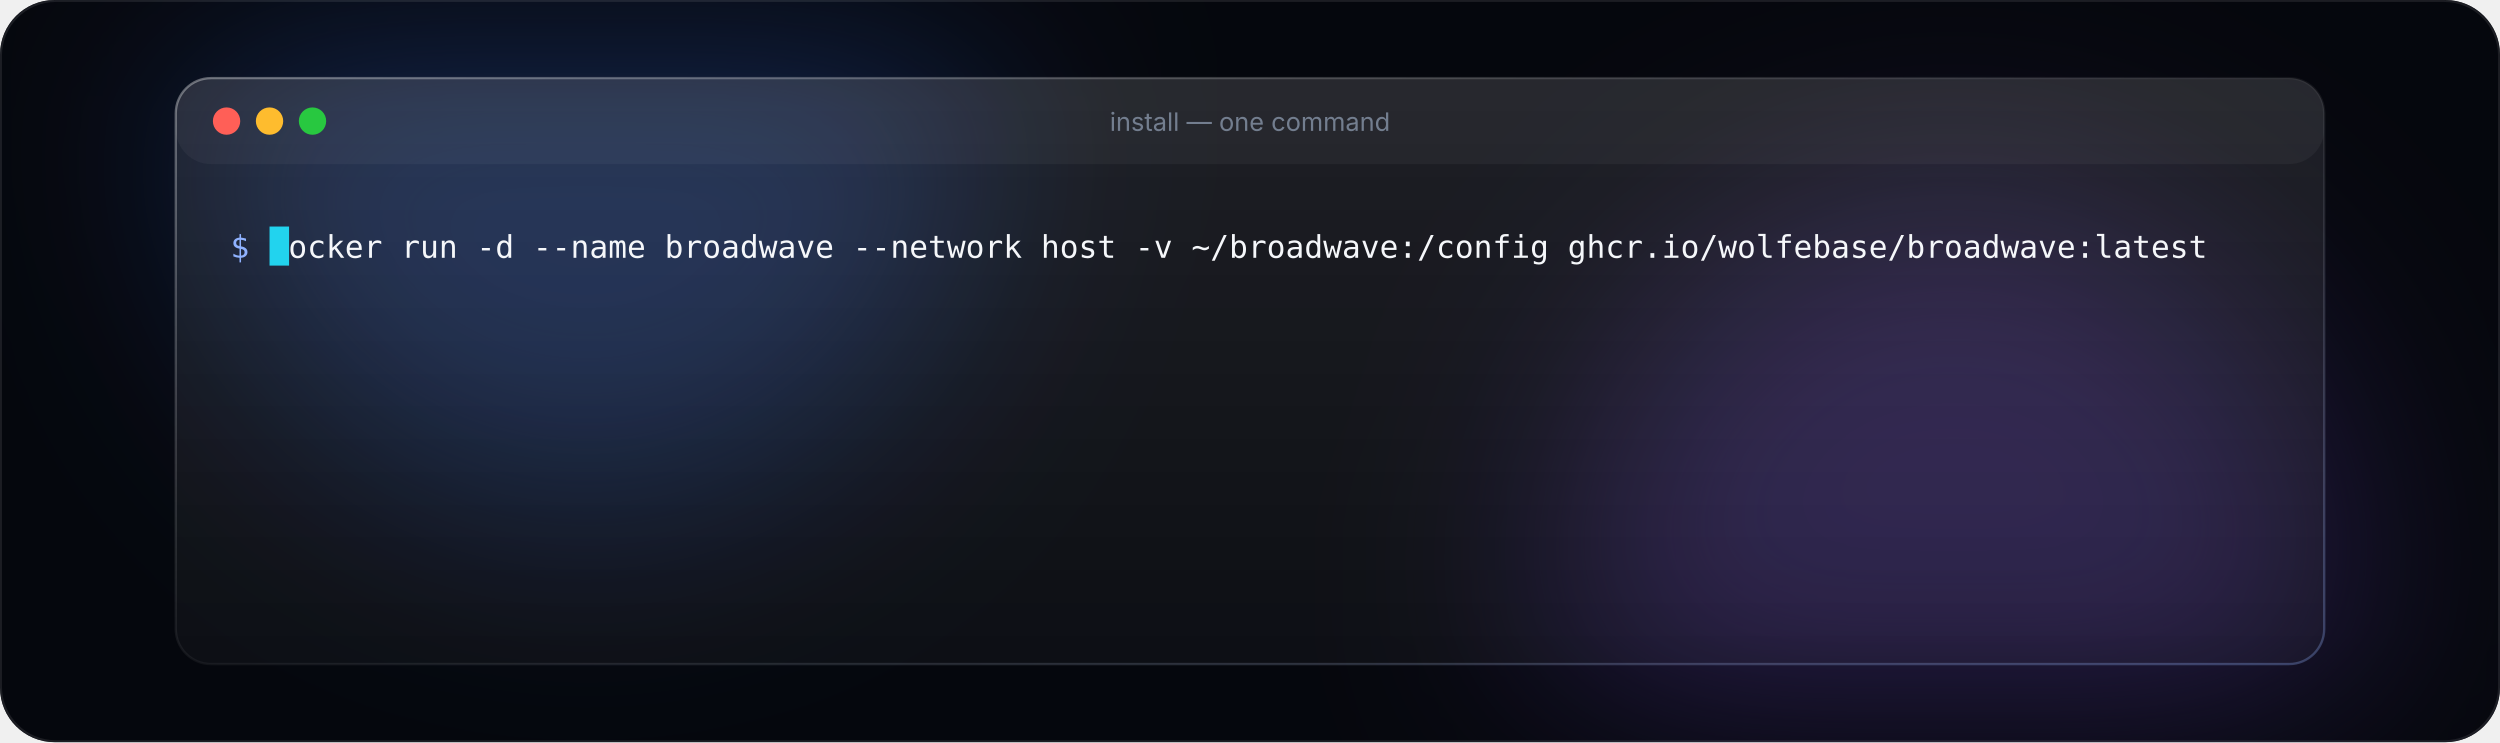
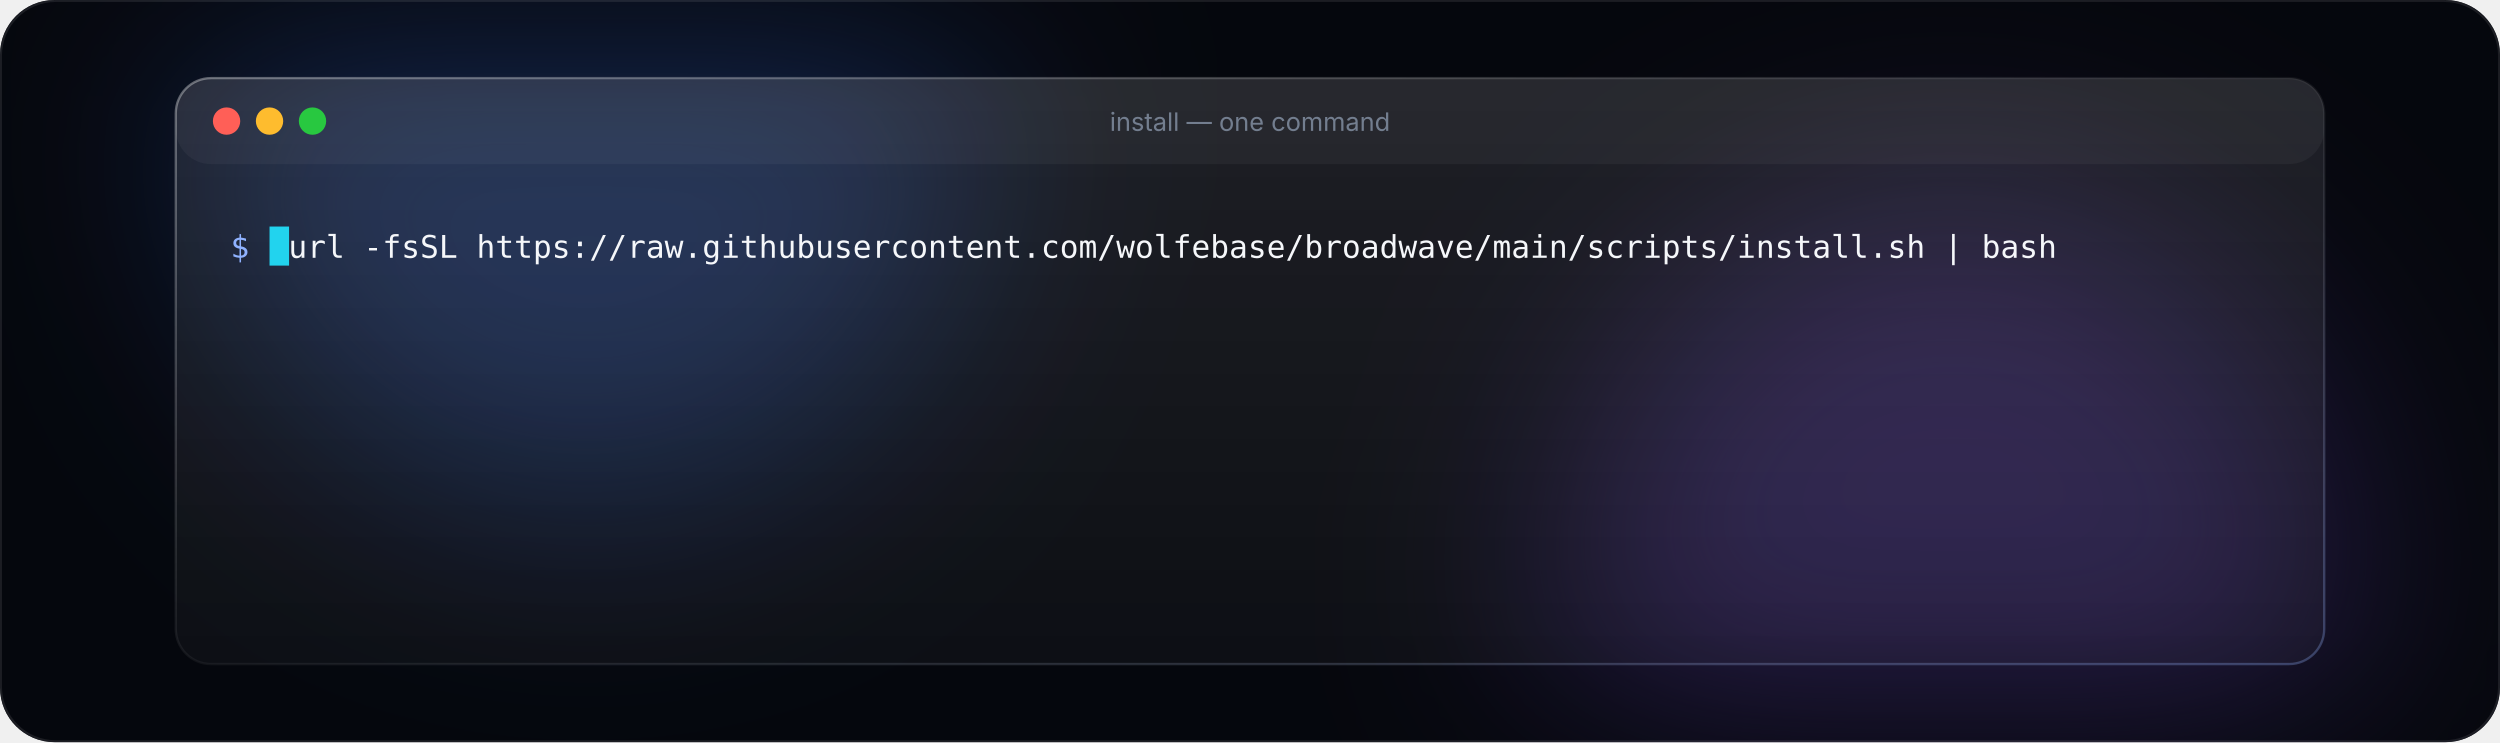
- <svg xmlns="http://www.w3.org/2000/svg" viewBox="0 0 1280 380" width="1280" height="380" role="img" aria-label="Install with one docker command; Broadwave finds your tuner, scans channels, and fills the guide">
+ <svg xmlns="http://www.w3.org/2000/svg" viewBox="0 0 1280 380" width="1280" height="380" role="img" aria-label="Install with one command; Broadwave finds your tuner, scans channels, and fills the guide">
  <defs>
    <filter id="glow" x="-50%" y="-50%" width="200%" height="200%">
      <feGaussianBlur stdDeviation="6" result="b" />
      <feMerge>
        <feMergeNode in="b" />
        <feMergeNode in="SourceGraphic" />
      </feMerge>
    </filter>
    <filter id="soft" x="-50%" y="-50%" width="200%" height="200%">
      <feGaussianBlur stdDeviation="60" />
    </filter>
    <linearGradient id="glass" x1="0" y1="0" x2="0" y2="1">
      <stop offset="0" stop-color="#FFFFFF" stop-opacity="0.10" />
      <stop offset="1" stop-color="#FFFFFF" stop-opacity="0.03" />
    </linearGradient>
    <linearGradient id="rim" x1="0" y1="0" x2="1" y2="1">
      <stop offset="0" stop-color="#FFFFFF" stop-opacity="0.35" />
      <stop offset="0.5" stop-color="#FFFFFF" stop-opacity="0.05" />
      <stop offset="1" stop-color="#8FB2FF" stop-opacity="0.30" />
    </linearGradient>
    <clipPath id="clip">
      <rect width="1280" height="380" rx="28" />
    </clipPath>
  </defs>
  <g clip-path="url(#clip)">
    <rect width="1280" height="380" fill="#05070D" />
    <circle cx="300" cy="60" r="200" fill="#3D7BFF" opacity="0.55" filter="url(#soft)">
      <animate attributeName="cx" values="300;380;300" dur="15s" repeatCount="indefinite" />
      <animate attributeName="cy" values="60;80;60" dur="19.5s" repeatCount="indefinite" />
    </circle>
    <circle cx="1000" cy="300" r="200" fill="#8B5CF6" opacity="0.55" filter="url(#soft)">
      <animate attributeName="cx" values="1000;920;1000" dur="18s" repeatCount="indefinite" />
      <animate attributeName="cy" values="300;280;300" dur="23.4s" repeatCount="indefinite" />
    </circle>
    <rect width="1280" height="380" fill="#05070D" opacity="0.55" />
    <g transform="translate(90 40)">
      <rect x="0" y="0" width="1100" height="300" rx="18" fill="url(#glass)" stroke="url(#rim)" stroke-width="1.2" />
      <rect x="0" y="0" width="1100" height="44" rx="18" fill="#FFFFFF" fill-opacity="0.04" />
      <circle cx="26" cy="22" r="7" fill="#FF5F57" />
      <circle cx="48" cy="22" r="7" fill="#FEBC2E" />
      <circle cx="70" cy="22" r="7" fill="#28C840" />
      <text x="550" y="27" text-anchor="middle" font-family="-apple-system, BlinkMacSystemFont, 'SF Pro Display', 'Segoe UI', Inter, Helvetica, Arial, sans-serif" font-size="13" fill="#737E8F">install — one command</text>
      <text x="28" y="92" font-family="ui-monospace, 'SF Mono', 'JetBrains Mono', Menlo, Consolas, monospace" font-size="16" fill="#8FB2FF">$</text>
      <clipPath id="typeclip">
        <rect x="48" y="70" width="1040" height="30">
-           <animate attributeName="width" values="0.0;9.6;19.2;28.8;38.4;48.0;57.6;67.2;76.8;86.4;96.0;105.6;115.2;124.8;134.4;144.0;153.6;163.2;172.8;182.4;192.0;201.6;211.2;220.8;230.4;240.0;249.6;259.2;268.8;278.4;288.0;297.6;307.2;316.8;326.4;336.0;345.6;355.2;364.8;374.4;384.0;393.6;403.2;412.8;422.4;432.0;441.6;451.2;460.8;470.4;480.0;489.6;499.2;508.8;518.4;528.0;537.6;547.2;556.8;566.4;576.0;585.6;595.2;604.8;614.4;624.0;633.6;643.2;652.8;662.4;672.0;681.6;691.2;700.8;710.4;720.0;729.6;739.2;748.8;758.4;768.0;777.6;787.2;796.8;806.4;816.0;825.6;835.2;844.8;854.4;864.0;873.6;883.2;892.8;902.4;912.0;921.6;931.2;940.8;950.4;960.0;969.6;979.2;1040" dur="4.0s" fill="freeze" calcMode="discrete" />
+           <animate attributeName="width" values="0.0;9.6;19.2;28.8;38.4;48.0;57.6;67.2;76.8;86.4;96.0;105.6;115.2;124.8;134.4;144.0;153.6;163.2;172.8;182.4;192.0;201.6;211.2;220.8;230.4;240.0;249.6;259.2;268.8;278.4;288.0;297.6;307.2;316.8;326.4;336.0;345.6;355.2;364.8;374.4;384.0;393.6;403.2;412.8;422.4;432.0;441.6;451.2;460.8;470.4;480.0;489.6;499.2;508.8;518.4;528.0;537.6;547.2;556.8;566.4;576.0;585.6;595.2;604.8;614.4;624.0;633.6;643.2;652.8;662.4;672.0;681.6;691.2;700.8;710.4;720.0;729.6;739.2;748.8;758.4;768.0;777.6;787.2;796.8;806.4;816.0;825.6;835.2;844.8;854.4;864.0;873.6;883.2;892.8;902.4;1040" dur="4.0s" fill="freeze" calcMode="discrete" />
        </rect>
      </clipPath>
-       <text x="48" y="92" font-family="ui-monospace, 'SF Mono', 'JetBrains Mono', Menlo, Consolas, monospace" font-size="16" fill="#F5F7FA" clip-path="url(#typeclip)" textLength="989" lengthAdjust="spacingAndGlyphs">docker run -d --name broadwave --network host -v ~/broadwave:/config ghcr.io/wolfebase/broadwave:latest</text>
+       <text x="48" y="92" font-family="ui-monospace, 'SF Mono', 'JetBrains Mono', Menlo, Consolas, monospace" font-size="16" fill="#F5F7FA" clip-path="url(#typeclip)" textLength="912" lengthAdjust="spacingAndGlyphs">curl -fsSL https://raw.githubusercontent.com/wolfebase/broadwave/main/scripts/install.sh | bash</text>
      <rect x="48" y="76" width="10" height="20" fill="#22D3EE">
-         <animate attributeName="x" values="48.0;57.6;67.2;76.8;86.4;96.0;105.6;115.2;124.8;134.4;144.0;153.6;163.2;172.8;182.4;192.0;201.6;211.2;220.8;230.4;240.0;249.6;259.2;268.8;278.4;288.0;297.6;307.2;316.8;326.4;336.0;345.6;355.2;364.8;374.4;384.0;393.6;403.2;412.8;422.4;432.0;441.6;451.2;460.8;470.4;480.0;489.6;499.2;508.8;518.4;528.0;537.6;547.2;556.8;566.4;576.0;585.6;595.2;604.8;614.4;624.0;633.6;643.2;652.8;662.4;672.0;681.6;691.2;700.8;710.4;720.0;729.6;739.2;748.8;758.4;768.0;777.6;787.2;796.8;806.4;816.0;825.6;835.2;844.8;854.4;864.0;873.6;883.2;892.8;902.4;912.0;921.6;931.2;940.8;950.4;960.0;969.6;979.2;988.8;998.4;1008.0;1017.6;1027.2;1036.8" dur="4.0s" fill="freeze" calcMode="discrete" />
+         <animate attributeName="x" values="48.0;57.6;67.2;76.8;86.4;96.0;105.6;115.2;124.8;134.4;144.0;153.6;163.2;172.8;182.4;192.0;201.6;211.2;220.8;230.4;240.0;249.6;259.2;268.8;278.4;288.0;297.6;307.2;316.8;326.4;336.0;345.6;355.2;364.8;374.4;384.0;393.6;403.2;412.8;422.4;432.0;441.6;451.2;460.8;470.4;480.0;489.6;499.2;508.8;518.4;528.0;537.6;547.2;556.8;566.4;576.0;585.6;595.2;604.8;614.4;624.0;633.6;643.2;652.8;662.4;672.0;681.6;691.2;700.8;710.4;720.0;729.6;739.2;748.8;758.4;768.0;777.6;787.2;796.8;806.4;816.0;825.6;835.2;844.8;854.4;864.0;873.6;883.2;892.8;902.4;912.0;921.6;931.2;940.8;950.4;960.0" dur="4.0s" fill="freeze" calcMode="discrete" />
        <set attributeName="visibility" to="hidden" begin="4.0s" fill="freeze" />
        <animate attributeName="opacity" values="1;0;1" dur="1s" repeatCount="indefinite" />
      </rect>
      <text x="48" y="148" font-family="ui-monospace, 'SF Mono', 'JetBrains Mono', Menlo, Consolas, monospace" font-size="16" fill="#32D74B" opacity="0">✓ Found a tuner on your network · 2 tuners<animate attributeName="opacity" values="0;1" dur="0.3s" begin="4.6s" fill="freeze" />
      </text>
      <text x="48" y="186" font-family="ui-monospace, 'SF Mono', 'JetBrains Mono', Menlo, Consolas, monospace" font-size="16" fill="#AEB7C5" opacity="0">✓ Scanned channels · 27 found<animate attributeName="opacity" values="0;1" dur="0.3s" begin="5.3s" fill="freeze" />
      </text>
-       <text x="48" y="224" font-family="ui-monospace, 'SF Mono', 'JetBrains Mono', Menlo, Consolas, monospace" font-size="16" fill="#AEB7C5" opacity="0">✓ Filled the guide · 14 days<animate attributeName="opacity" values="0;1" dur="0.3s" begin="6.0s" fill="freeze" />
+       <text x="48" y="224" font-family="ui-monospace, 'SF Mono', 'JetBrains Mono', Menlo, Consolas, monospace" font-size="16" fill="#AEB7C5" opacity="0">✓ Filled the guide<animate attributeName="opacity" values="0;1" dur="0.3s" begin="6.0s" fill="freeze" />
      </text>
      <text x="48" y="262" font-family="ui-monospace, 'SF Mono', 'JetBrains Mono', Menlo, Consolas, monospace" font-size="16" fill="#22D3EE" opacity="0">➜ Open http://your-server:8477 — you're watching TV.<animate attributeName="opacity" values="0;1" dur="0.3s" begin="6.7s" fill="freeze" />
      </text>
    </g>
  </g>
  <rect x="0.5" y="0.5" width="1279" height="379" rx="28" fill="none" stroke="#FFFFFF" stroke-opacity="0.09" />
</svg>
